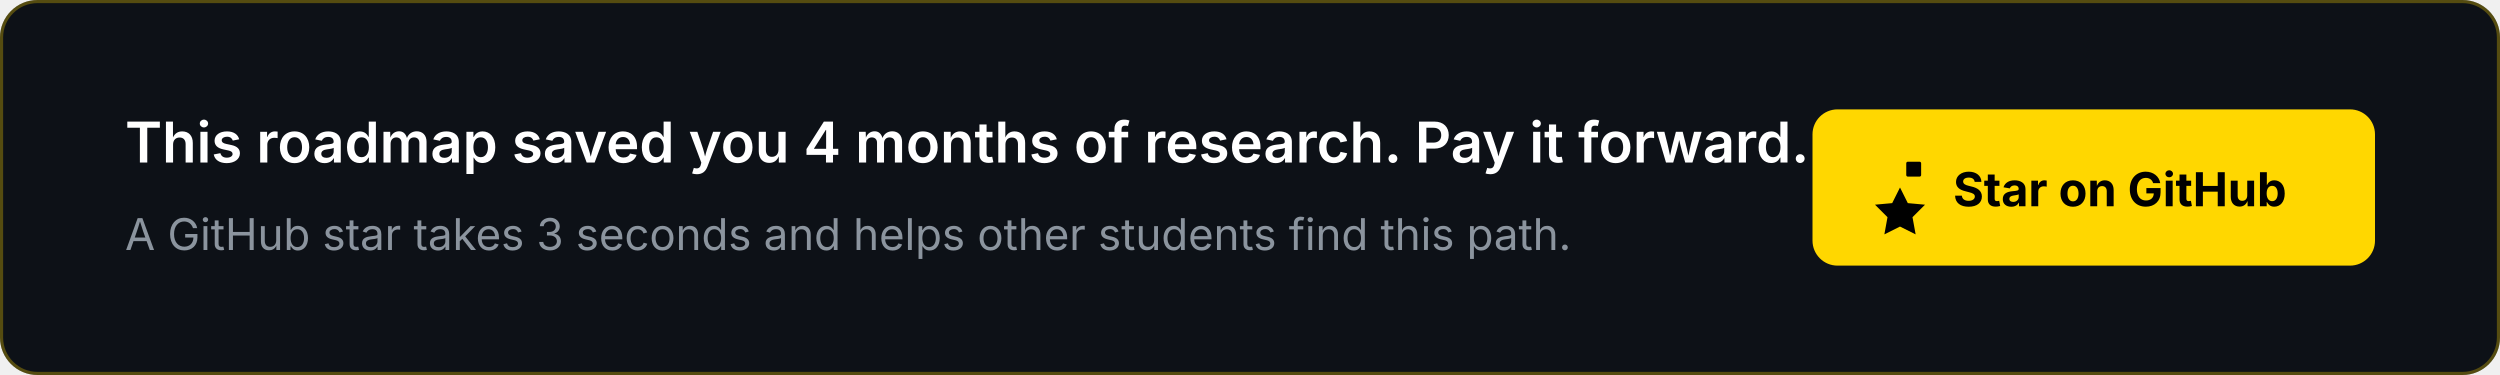
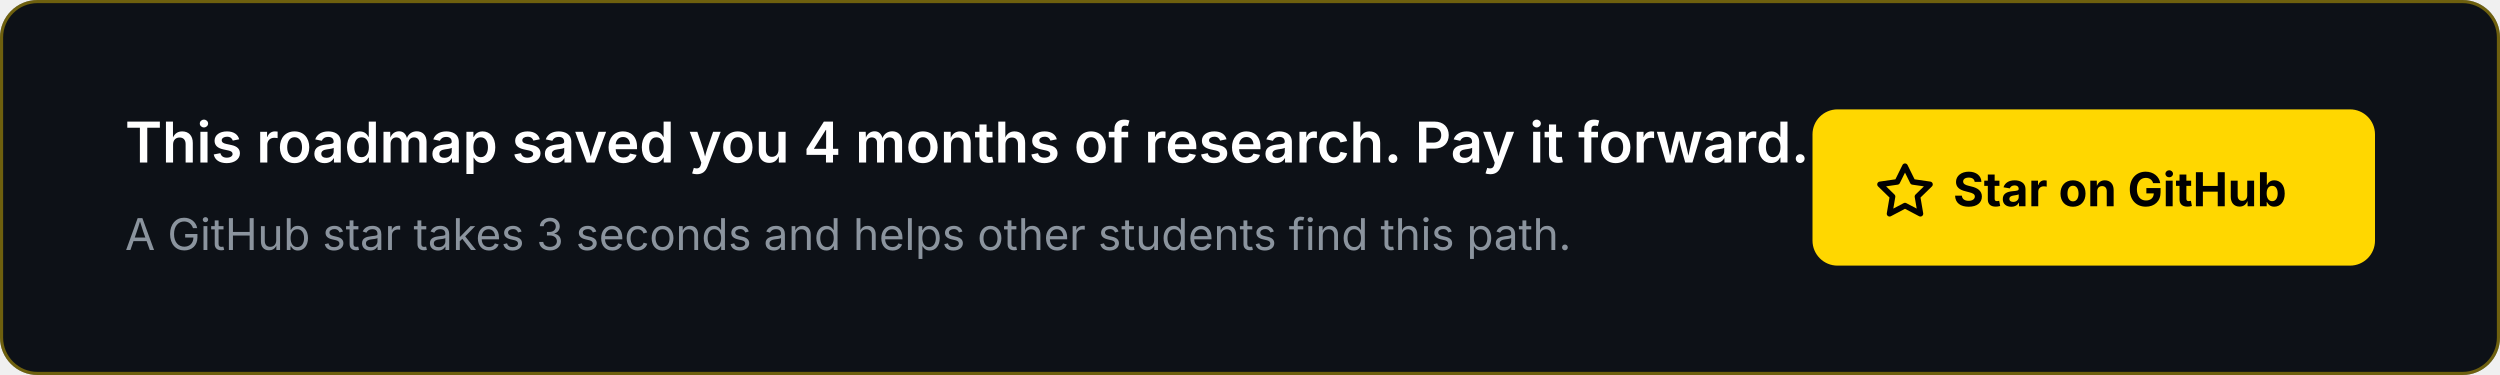
<svg xmlns="http://www.w3.org/2000/svg" width="800" height="120" viewBox="0 0 800 120" fill="none">
  <rect width="800" height="120" rx="12" fill="#0D1117" />
-   <rect x="0.5" y="0.5" width="799" height="119" rx="11.5" stroke="#FFD700" stroke-opacity="0.3" />
-   <text fill="white" xml:space="preserve" style="white-space: pre" font-family="Inter, system-ui, -apple-system, sans-serif" font-size="18" font-weight="600" letter-spacing="0em">
+   <rect x="0.5" y="0.5" width="799" height="119" rx="11.5" stroke="#FFD700" stroke-opacity="0.4" />
+   <text fill="white" font-family="Inter, system-ui, -apple-system, sans-serif" font-size="18" font-weight="600">
    <tspan x="40" y="52">This roadmap saved you 4 months of research. Pay it forward.</tspan>
  </text>
-   <text fill="#8B949E" xml:space="preserve" style="white-space: pre" font-family="Inter, system-ui, -apple-system, sans-serif" font-size="14" font-weight="400" letter-spacing="0em">
+   <text fill="#8B949E" font-family="Inter, system-ui, -apple-system, sans-serif" font-size="14" font-weight="400">
    <tspan x="40" y="80">A GitHub star takes 3 seconds and helps other students find this path.</tspan>
  </text>
  <rect x="580" y="35" width="180" height="50" rx="8" fill="#FFD700" />
-   <path d="M610 52.25C610 51.974 610.224 51.75 610.5 51.75H612.382L614.264 51.75C614.54 51.75 614.764 51.974 614.764 52.25V54.132L614.764 56.014C614.764 56.29 614.54 56.514 614.264 56.514H612.382L610.5 56.514C610.224 56.514 610 56.29 610 56.014V54.132V52.25Z" fill="black" />
-   <path d="M608 60L610.5 65L616 65.5L612 69.5L613 75L608 72.5L603 75L604 69.5L600 65.5L605.5 65L608 60Z" fill="black" />
-   <text fill="black" xml:space="preserve" style="white-space: pre" font-family="Inter, system-ui, -apple-system, sans-serif" font-size="15" font-weight="bold" letter-spacing="0em">
+   <g transform="translate(600, 52) scale(1.2)">
+     <path d="M8 .25a.75.75 0 01.673.418l1.882 3.815 4.21.612a.75.75 0 01.416 1.279l-3.046 2.97.719 4.192a.75.75 0 01-1.088.791L8 12.347l-3.766 1.98a.75.75 0 01-1.088-.79l.72-4.194L.818 6.374a.75.75 0 01.416-1.28l4.21-.611L7.327.668A.75.75 0 018 .25zm0 2.445L6.615 5.5a.75.75 0 01-.564.41l-3.097.45 2.24 2.184a.75.75 0 01.216.664l-.528 3.084 2.769-1.456a.75.75 0 01.698 0l2.77 1.456-.53-3.084a.75.75 0 01.216-.664l2.24-2.183-3.096-.45a.75.75 0 01-.564-.41L8 2.695z" fill="black" />
+   </g>
+   <text fill="black" font-family="Inter, system-ui, -apple-system, sans-serif" font-size="15" font-weight="bold">
    <tspan x="625" y="66">Star on GitHub</tspan>
  </text>
</svg>
